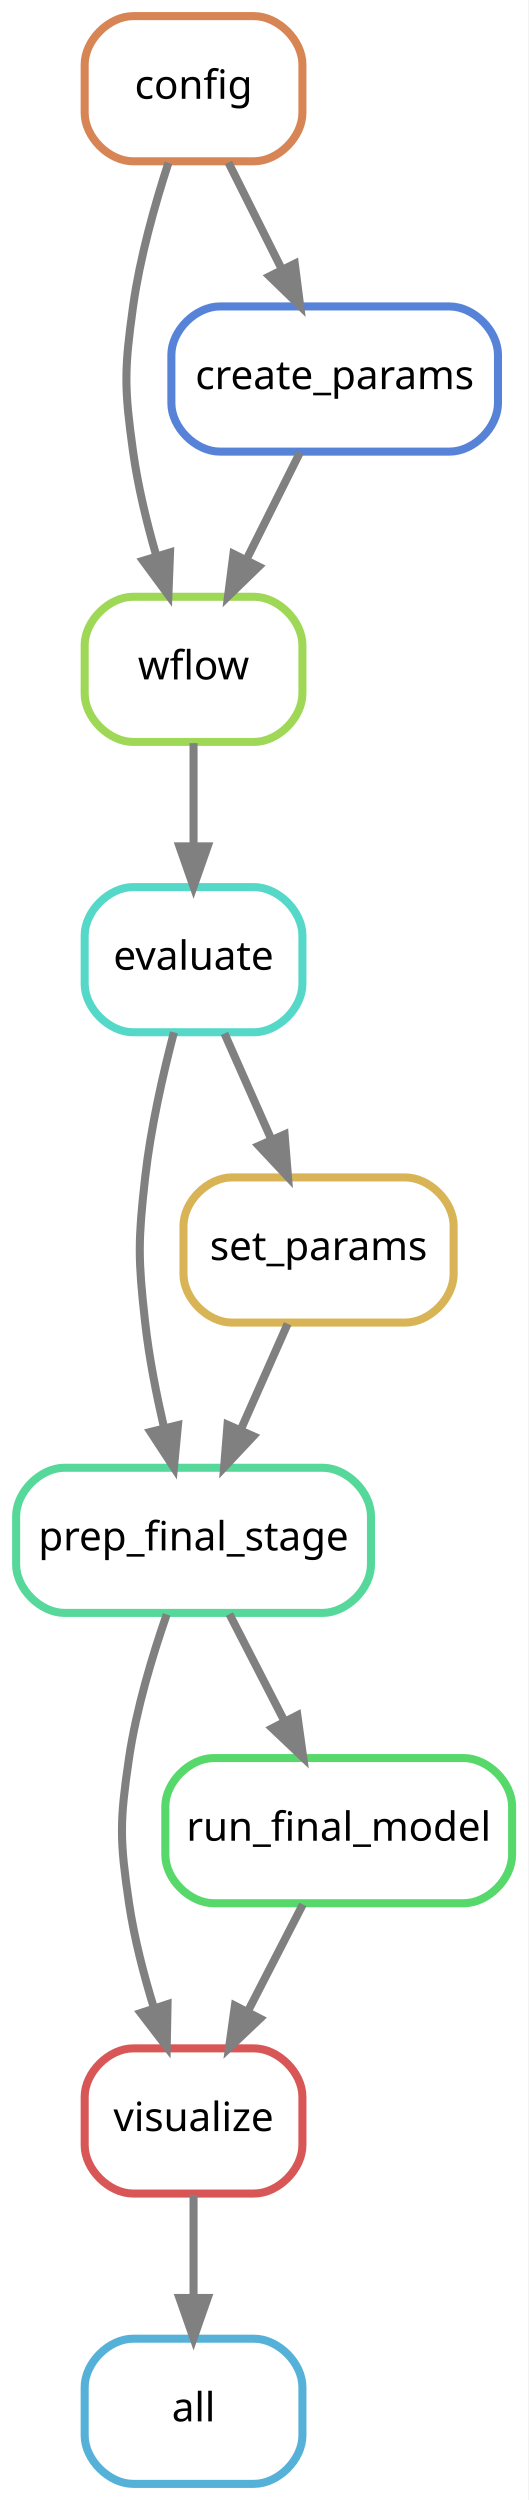
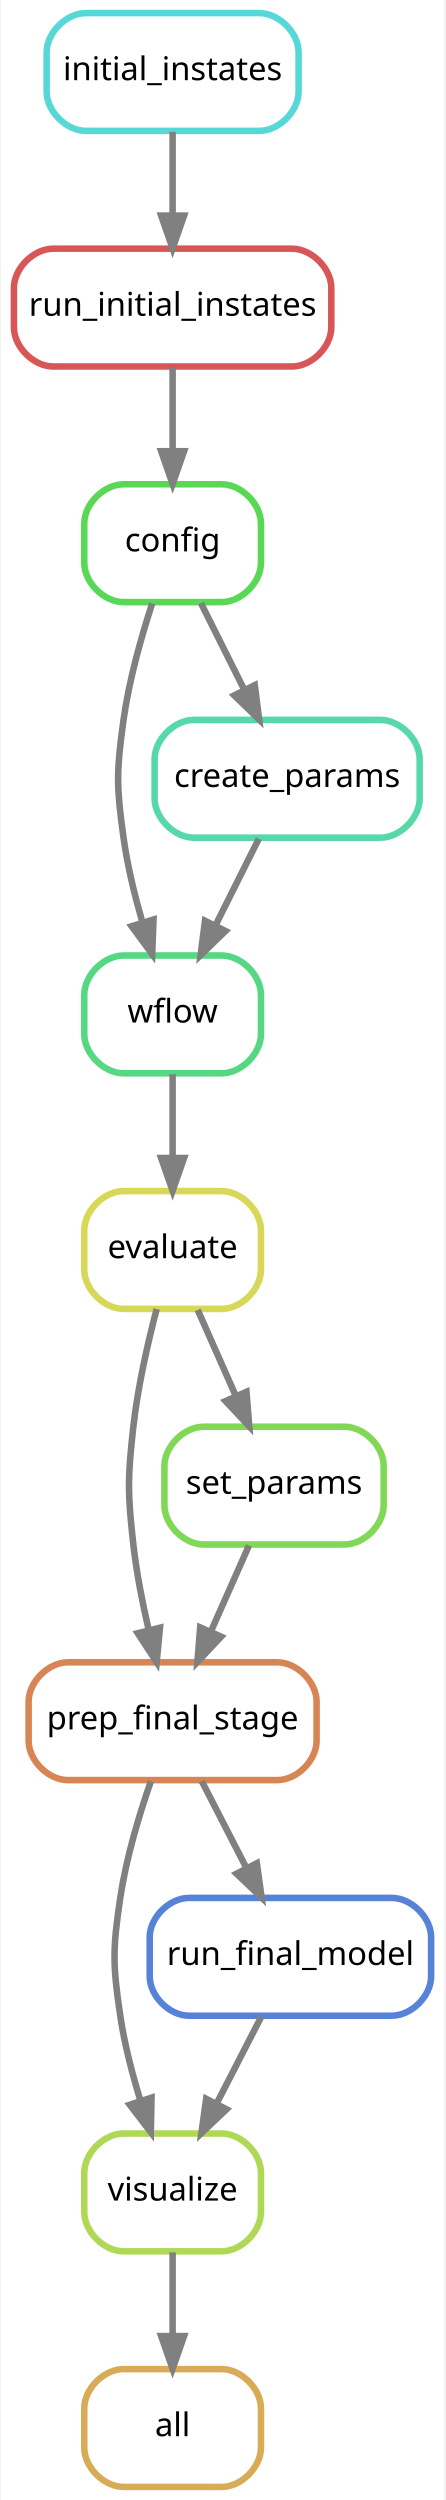
- <svg xmlns="http://www.w3.org/2000/svg" width="131pt" height="620pt" viewBox="0.00 0.00 131.00 620.00">
-   <g id="graph0" class="graph" transform="scale(1 1) rotate(0) translate(4 616)">
-     <polygon fill="white" stroke="none" points="-4,4 -4,-616 127,-616 127,4 -4,4" />
+ <svg xmlns="http://www.w3.org/2000/svg" width="136pt" height="764pt" viewBox="0.00 0.00 135.50 764.00">
+   <g id="graph0" class="graph" transform="scale(1 1) rotate(0) translate(4 760)">
+     <polygon fill="white" stroke="none" points="-4,4 -4,-760 131.5,-760 131.5,4 -4,4" />
    <g id="node1" class="node">
-       <path fill="none" stroke="#56b1d8" stroke-width="2" d="M59,-36C59,-36 29,-36 29,-36 23,-36 17,-30 17,-24 17,-24 17,-12 17,-12 17,-6 23,-0 29,-0 29,-0 59,-0 59,-0 65,-0 71,-6 71,-12 71,-12 71,-24 71,-24 71,-30 65,-36 59,-36" />
-       <text text-anchor="middle" x="44" y="-15.5" font-family="sans" font-size="10.00">all</text>
+       <path fill="none" stroke="#d8ac56" stroke-width="2" d="M63.5,-36C63.5,-36 33.5,-36 33.5,-36 27.5,-36 21.5,-30 21.5,-24 21.5,-24 21.5,-12 21.5,-12 21.5,-6 27.5,-0 33.5,-0 33.5,-0 63.5,-0 63.5,-0 69.5,-0 75.5,-6 75.5,-12 75.5,-12 75.5,-24 75.5,-24 75.5,-30 69.5,-36 63.5,-36" />
+       <text text-anchor="middle" x="48.5" y="-15.5" font-family="sans" font-size="10.00">all</text>
    </g>
    <g id="node2" class="node">
-       <path fill="none" stroke="#d85656" stroke-width="2" d="M59,-108C59,-108 29,-108 29,-108 23,-108 17,-102 17,-96 17,-96 17,-84 17,-84 17,-78 23,-72 29,-72 29,-72 59,-72 59,-72 65,-72 71,-78 71,-84 71,-84 71,-96 71,-96 71,-102 65,-108 59,-108" />
-       <text text-anchor="middle" x="44" y="-87.5" font-family="sans" font-size="10.00">visualize</text>
+       <path fill="none" stroke="#afd856" stroke-width="2" d="M63.5,-108C63.5,-108 33.5,-108 33.5,-108 27.5,-108 21.5,-102 21.5,-96 21.5,-96 21.5,-84 21.5,-84 21.5,-78 27.5,-72 33.5,-72 33.5,-72 63.5,-72 63.5,-72 69.5,-72 75.5,-78 75.5,-84 75.5,-84 75.5,-96 75.5,-96 75.5,-102 69.5,-108 63.5,-108" />
+       <text text-anchor="middle" x="48.5" y="-87.5" font-family="sans" font-size="10.00">visualize</text>
    </g>
    <g id="edge1" class="edge">
-       <path fill="none" stroke="grey" stroke-width="2" d="M44,-71.697C44,-63.983 44,-54.712 44,-46.112" />
-       <polygon fill="grey" stroke="grey" stroke-width="2" points="47.5,-46.104 44,-36.104 40.5,-46.104 47.5,-46.104" />
+       <path fill="none" stroke="grey" stroke-width="2" d="M48.5,-71.697C48.5,-63.983 48.5,-54.712 48.5,-46.112" />
+       <polygon fill="grey" stroke="grey" stroke-width="2" points="52,-46.104 48.5,-36.104 45,-46.104 52,-46.104" />
    </g>
    <g id="node3" class="node">
-       <path fill="none" stroke="#56d86b" stroke-width="2" d="M111,-180C111,-180 49,-180 49,-180 43,-180 37,-174 37,-168 37,-168 37,-156 37,-156 37,-150 43,-144 49,-144 49,-144 111,-144 111,-144 117,-144 123,-150 123,-156 123,-156 123,-168 123,-168 123,-174 117,-180 111,-180" />
-       <text text-anchor="middle" x="80" y="-159.5" font-family="sans" font-size="10.00">run_final_model</text>
+       <path fill="none" stroke="#5682d8" stroke-width="2" d="M115.5,-180C115.5,-180 53.5,-180 53.5,-180 47.5,-180 41.5,-174 41.5,-168 41.5,-168 41.5,-156 41.5,-156 41.5,-150 47.5,-144 53.5,-144 53.5,-144 115.5,-144 115.5,-144 121.5,-144 127.5,-150 127.5,-156 127.5,-156 127.5,-168 127.5,-168 127.5,-174 121.5,-180 115.5,-180" />
+       <text text-anchor="middle" x="84.5" y="-159.5" font-family="sans" font-size="10.00">run_final_model</text>
+     </g>
+     <g id="edge3" class="edge">
+       <path fill="none" stroke="grey" stroke-width="2" d="M75.601,-143.697C71.503,-135.728 66.551,-126.1 62.007,-117.264" />
+       <polygon fill="grey" stroke="grey" stroke-width="2" points="64.983,-115.396 57.297,-108.104 58.758,-118.598 64.983,-115.396" />
+     </g>
+     <g id="node4" class="node">
+       <path fill="none" stroke="#d88556" stroke-width="2" d="M80.5,-252C80.5,-252 16.5,-252 16.5,-252 10.5,-252 4.5,-246 4.5,-240 4.5,-240 4.5,-228 4.5,-228 4.5,-222 10.5,-216 16.5,-216 16.5,-216 80.5,-216 80.5,-216 86.5,-216 92.5,-222 92.5,-228 92.5,-228 92.5,-240 92.5,-240 92.5,-246 86.5,-252 80.5,-252" />
+       <text text-anchor="middle" x="48.5" y="-231.5" font-family="sans" font-size="10.00">prep_final_stage</text>
    </g>
    <g id="edge2" class="edge">
-       <path fill="none" stroke="grey" stroke-width="2" d="M71.101,-143.697C67.003,-135.728 62.051,-126.1 57.507,-117.264" />
-       <polygon fill="grey" stroke="grey" stroke-width="2" points="60.483,-115.396 52.797,-108.104 54.258,-118.598 60.483,-115.396" />
-     </g>
-     <g id="node4" class="node">
-       <path fill="none" stroke="#56d89a" stroke-width="2" d="M76,-252C76,-252 12,-252 12,-252 6,-252 0,-246 0,-240 0,-240 0,-228 0,-228 0,-222 6,-216 12,-216 12,-216 76,-216 76,-216 82,-216 88,-222 88,-228 88,-228 88,-240 88,-240 88,-246 82,-252 76,-252" />
-       <text text-anchor="middle" x="44" y="-231.5" font-family="sans" font-size="10.00">prep_final_stage</text>
-     </g>
-     <g id="edge3" class="edge">
-       <path fill="none" stroke="grey" stroke-width="2" d="M37.348,-215.628C33.797,-205.421 29.797,-192.171 28,-180 25.663,-164.172 25.663,-159.828 28,-144 29.278,-135.347 31.669,-126.149 34.22,-117.887" />
-       <polygon fill="grey" stroke="grey" stroke-width="2" points="37.55,-118.965 37.348,-108.372 30.9,-116.779 37.55,-118.965" />
+       <path fill="none" stroke="grey" stroke-width="2" d="M41.848,-215.628C38.297,-205.421 34.297,-192.171 32.5,-180 30.163,-164.172 30.163,-159.828 32.5,-144 33.778,-135.347 36.169,-126.149 38.72,-117.887" />
+       <polygon fill="grey" stroke="grey" stroke-width="2" points="42.05,-118.965 41.848,-108.372 35.4,-116.779 42.05,-118.965" />
    </g>
    <g id="edge4" class="edge">
-       <path fill="none" stroke="grey" stroke-width="2" d="M52.899,-215.697C56.997,-207.728 61.949,-198.1 66.493,-189.264" />
-       <polygon fill="grey" stroke="grey" stroke-width="2" points="69.743,-190.598 71.204,-180.104 63.517,-187.396 69.743,-190.598" />
+       <path fill="none" stroke="grey" stroke-width="2" d="M57.399,-215.697C61.497,-207.728 66.449,-198.1 70.993,-189.264" />
+       <polygon fill="grey" stroke="grey" stroke-width="2" points="74.243,-190.598 75.704,-180.104 68.017,-187.396 74.243,-190.598" />
    </g>
    <g id="node5" class="node">
-       <path fill="none" stroke="#d8b456" stroke-width="2" d="M96.5,-324C96.5,-324 53.5,-324 53.5,-324 47.5,-324 41.5,-318 41.5,-312 41.5,-312 41.5,-300 41.5,-300 41.5,-294 47.5,-288 53.5,-288 53.5,-288 96.5,-288 96.5,-288 102.5,-288 108.5,-294 108.5,-300 108.5,-300 108.5,-312 108.5,-312 108.5,-318 102.5,-324 96.5,-324" />
-       <text text-anchor="middle" x="75" y="-303.5" font-family="sans" font-size="10.00">set_params</text>
+       <path fill="none" stroke="#80d856" stroke-width="2" d="M101,-324C101,-324 58,-324 58,-324 52,-324 46,-318 46,-312 46,-312 46,-300 46,-300 46,-294 52,-288 58,-288 58,-288 101,-288 101,-288 107,-288 113,-294 113,-300 113,-300 113,-312 113,-312 113,-318 107,-324 101,-324" />
+       <text text-anchor="middle" x="79.5" y="-303.5" font-family="sans" font-size="10.00">set_params</text>
+     </g>
+     <g id="edge6" class="edge">
+       <path fill="none" stroke="grey" stroke-width="2" d="M71.837,-287.697C68.308,-279.728 64.044,-270.1 60.131,-261.264" />
+       <polygon fill="grey" stroke="grey" stroke-width="2" points="63.324,-259.831 56.075,-252.104 56.924,-262.665 63.324,-259.831" />
+     </g>
+     <g id="node6" class="node">
+       <path fill="none" stroke="#d6d856" stroke-width="2" d="M63.5,-396C63.5,-396 33.5,-396 33.5,-396 27.5,-396 21.5,-390 21.5,-384 21.5,-384 21.5,-372 21.5,-372 21.5,-366 27.5,-360 33.5,-360 33.5,-360 63.5,-360 63.5,-360 69.5,-360 75.5,-366 75.5,-372 75.5,-372 75.5,-384 75.5,-384 75.5,-390 69.5,-396 63.5,-396" />
+       <text text-anchor="middle" x="48.5" y="-375.5" font-family="sans" font-size="10.00">evaluate</text>
    </g>
    <g id="edge5" class="edge">
-       <path fill="none" stroke="grey" stroke-width="2" d="M67.337,-287.697C63.808,-279.728 59.544,-270.1 55.631,-261.264" />
-       <polygon fill="grey" stroke="grey" stroke-width="2" points="58.824,-259.831 51.575,-252.104 52.424,-262.665 58.824,-259.831" />
-     </g>
-     <g id="node6" class="node">
-       <path fill="none" stroke="#56d8c9" stroke-width="2" d="M59,-396C59,-396 29,-396 29,-396 23,-396 17,-390 17,-384 17,-384 17,-372 17,-372 17,-366 23,-360 29,-360 29,-360 59,-360 59,-360 65,-360 71,-366 71,-372 71,-372 71,-384 71,-384 71,-390 65,-396 59,-396" />
-       <text text-anchor="middle" x="44" y="-375.5" font-family="sans" font-size="10.00">evaluate</text>
-     </g>
-     <g id="edge6" class="edge">
-       <path fill="none" stroke="grey" stroke-width="2" d="M39.131,-359.979C36.436,-349.665 33.363,-336.189 32,-324 30.222,-308.099 30.222,-303.901 32,-288 32.958,-279.43 34.762,-270.223 36.685,-261.926" />
-       <polygon fill="grey" stroke="grey" stroke-width="2" points="40.132,-262.568 39.131,-252.021 33.336,-260.89 40.132,-262.568" />
+       <path fill="none" stroke="grey" stroke-width="2" d="M43.631,-359.979C40.936,-349.665 37.863,-336.189 36.5,-324 34.722,-308.099 34.722,-303.901 36.5,-288 37.458,-279.43 39.262,-270.223 41.185,-261.926" />
+       <polygon fill="grey" stroke="grey" stroke-width="2" points="44.632,-262.568 43.631,-252.021 37.836,-260.89 44.632,-262.568" />
    </g>
    <g id="edge7" class="edge">
-       <path fill="none" stroke="grey" stroke-width="2" d="M51.663,-359.697C55.192,-351.728 59.456,-342.1 63.369,-333.264" />
-       <polygon fill="grey" stroke="grey" stroke-width="2" points="66.576,-334.665 67.425,-324.104 60.176,-331.831 66.576,-334.665" />
+       <path fill="none" stroke="grey" stroke-width="2" d="M56.163,-359.697C59.692,-351.728 63.956,-342.1 67.869,-333.264" />
+       <polygon fill="grey" stroke="grey" stroke-width="2" points="71.076,-334.665 71.925,-324.104 64.676,-331.831 71.076,-334.665" />
    </g>
    <g id="node7" class="node">
-       <path fill="none" stroke="#9fd856" stroke-width="2" d="M59,-468C59,-468 29,-468 29,-468 23,-468 17,-462 17,-456 17,-456 17,-444 17,-444 17,-438 23,-432 29,-432 29,-432 59,-432 59,-432 65,-432 71,-438 71,-444 71,-444 71,-456 71,-456 71,-462 65,-468 59,-468" />
-       <text text-anchor="middle" x="44" y="-447.5" font-family="sans" font-size="10.00">wflow</text>
+       <path fill="none" stroke="#56d882" stroke-width="2" d="M63.5,-468C63.5,-468 33.5,-468 33.5,-468 27.5,-468 21.5,-462 21.5,-456 21.5,-456 21.5,-444 21.5,-444 21.5,-438 27.5,-432 33.5,-432 33.5,-432 63.5,-432 63.5,-432 69.5,-432 75.5,-438 75.5,-444 75.5,-444 75.5,-456 75.5,-456 75.5,-462 69.5,-468 63.5,-468" />
+       <text text-anchor="middle" x="48.5" y="-447.5" font-family="sans" font-size="10.00">wflow</text>
    </g>
    <g id="edge8" class="edge">
-       <path fill="none" stroke="grey" stroke-width="2" d="M44,-431.697C44,-423.983 44,-414.712 44,-406.112" />
-       <polygon fill="grey" stroke="grey" stroke-width="2" points="47.5,-406.104 44,-396.104 40.5,-406.104 47.5,-406.104" />
+       <path fill="none" stroke="grey" stroke-width="2" d="M48.5,-431.697C48.5,-423.983 48.5,-414.712 48.5,-406.112" />
+       <polygon fill="grey" stroke="grey" stroke-width="2" points="52,-406.104 48.5,-396.104 45,-406.104 52,-406.104" />
    </g>
    <g id="node8" class="node">
-       <path fill="none" stroke="#d88556" stroke-width="2" d="M59,-612C59,-612 29,-612 29,-612 23,-612 17,-606 17,-600 17,-600 17,-588 17,-588 17,-582 23,-576 29,-576 29,-576 59,-576 59,-576 65,-576 71,-582 71,-588 71,-588 71,-600 71,-600 71,-606 65,-612 59,-612" />
-       <text text-anchor="middle" x="44" y="-591.5" font-family="sans" font-size="10.00">config</text>
+       <path fill="none" stroke="#59d856" stroke-width="2" d="M63.5,-612C63.5,-612 33.5,-612 33.5,-612 27.5,-612 21.5,-606 21.5,-600 21.5,-600 21.5,-588 21.5,-588 21.5,-582 27.5,-576 33.5,-576 33.5,-576 63.5,-576 63.5,-576 69.5,-576 75.5,-582 75.5,-588 75.5,-588 75.5,-600 75.5,-600 75.5,-606 69.5,-612 63.5,-612" />
+       <text text-anchor="middle" x="48.5" y="-591.5" font-family="sans" font-size="10.00">config</text>
    </g>
    <g id="edge9" class="edge">
-       <path fill="none" stroke="grey" stroke-width="2" d="M37.762,-575.593C34.433,-565.374 30.683,-552.124 29,-540 26.8,-524.152 26.8,-519.848 29,-504 30.183,-495.475 32.388,-486.394 34.751,-478.201" />
-       <polygon fill="grey" stroke="grey" stroke-width="2" points="38.168,-478.994 37.762,-468.407 31.478,-476.937 38.168,-478.994" />
+       <path fill="none" stroke="grey" stroke-width="2" d="M42.262,-575.593C38.933,-565.374 35.183,-552.124 33.5,-540 31.3,-524.152 31.3,-519.848 33.5,-504 34.683,-495.475 36.888,-486.394 39.251,-478.201" />
+       <polygon fill="grey" stroke="grey" stroke-width="2" points="42.668,-478.994 42.262,-468.407 35.978,-476.937 42.668,-478.994" />
+     </g>
+     <g id="node11" class="node">
+       <path fill="none" stroke="#56d8a9" stroke-width="2" d="M112,-540C112,-540 55,-540 55,-540 49,-540 43,-534 43,-528 43,-528 43,-516 43,-516 43,-510 49,-504 55,-504 55,-504 112,-504 112,-504 118,-504 124,-510 124,-516 124,-516 124,-528 124,-528 124,-534 118,-540 112,-540" />
+       <text text-anchor="middle" x="83.5" y="-519.5" font-family="sans" font-size="10.00">create_params</text>
+     </g>
+     <g id="edge13" class="edge">
+       <path fill="none" stroke="grey" stroke-width="2" d="M57.152,-575.697C61.136,-567.728 65.95,-558.1 70.368,-549.264" />
+       <polygon fill="grey" stroke="grey" stroke-width="2" points="73.606,-550.614 74.948,-540.104 67.345,-547.483 73.606,-550.614" />
    </g>
    <g id="node9" class="node">
-       <path fill="none" stroke="#5682d8" stroke-width="2" d="M107.5,-540C107.5,-540 50.5,-540 50.5,-540 44.5,-540 38.5,-534 38.5,-528 38.5,-528 38.5,-516 38.5,-516 38.5,-510 44.5,-504 50.5,-504 50.5,-504 107.5,-504 107.5,-504 113.5,-504 119.5,-510 119.5,-516 119.5,-516 119.5,-528 119.5,-528 119.5,-534 113.5,-540 107.5,-540" />
-       <text text-anchor="middle" x="79" y="-519.5" font-family="sans" font-size="10.00">create_params</text>
+       <path fill="none" stroke="#d85656" stroke-width="2" d="M85,-684C85,-684 12,-684 12,-684 6,-684 0,-678 0,-672 0,-672 0,-660 0,-660 0,-654 6,-648 12,-648 12,-648 85,-648 85,-648 91,-648 97,-654 97,-660 97,-660 97,-672 97,-672 97,-678 91,-684 85,-684" />
+       <text text-anchor="middle" x="48.5" y="-663.5" font-family="sans" font-size="10.00">run_initial_instates</text>
    </g>
    <g id="edge11" class="edge">
-       <path fill="none" stroke="grey" stroke-width="2" d="M52.652,-575.697C56.636,-567.728 61.45,-558.1 65.868,-549.264" />
-       <polygon fill="grey" stroke="grey" stroke-width="2" points="69.106,-550.614 70.448,-540.104 62.845,-547.483 69.106,-550.614" />
+       <path fill="none" stroke="grey" stroke-width="2" d="M48.5,-647.697C48.5,-639.983 48.5,-630.712 48.5,-622.112" />
+       <polygon fill="grey" stroke="grey" stroke-width="2" points="52,-622.104 48.5,-612.104 45,-622.104 52,-622.104" />
+     </g>
+     <g id="node10" class="node">
+       <path fill="none" stroke="#56d8d8" stroke-width="2" d="M75,-756C75,-756 22,-756 22,-756 16,-756 10,-750 10,-744 10,-744 10,-732 10,-732 10,-726 16,-720 22,-720 22,-720 75,-720 75,-720 81,-720 87,-726 87,-732 87,-732 87,-744 87,-744 87,-750 81,-756 75,-756" />
+       <text text-anchor="middle" x="48.5" y="-735.5" font-family="sans" font-size="10.00">initial_instates</text>
+     </g>
+     <g id="edge12" class="edge">
+       <path fill="none" stroke="grey" stroke-width="2" d="M48.5,-719.697C48.5,-711.983 48.5,-702.712 48.5,-694.112" />
+       <polygon fill="grey" stroke="grey" stroke-width="2" points="52,-694.104 48.5,-684.104 45,-694.104 52,-694.104" />
    </g>
    <g id="edge10" class="edge">
-       <path fill="none" stroke="grey" stroke-width="2" d="M70.348,-503.697C66.364,-495.728 61.55,-486.1 57.132,-477.264" />
-       <polygon fill="grey" stroke="grey" stroke-width="2" points="60.155,-475.483 52.552,-468.104 53.894,-478.614 60.155,-475.483" />
+       <path fill="none" stroke="grey" stroke-width="2" d="M74.848,-503.697C70.864,-495.728 66.05,-486.1 61.632,-477.264" />
+       <polygon fill="grey" stroke="grey" stroke-width="2" points="64.655,-475.483 57.052,-468.104 58.394,-478.614 64.655,-475.483" />
    </g>
  </g>
</svg>
